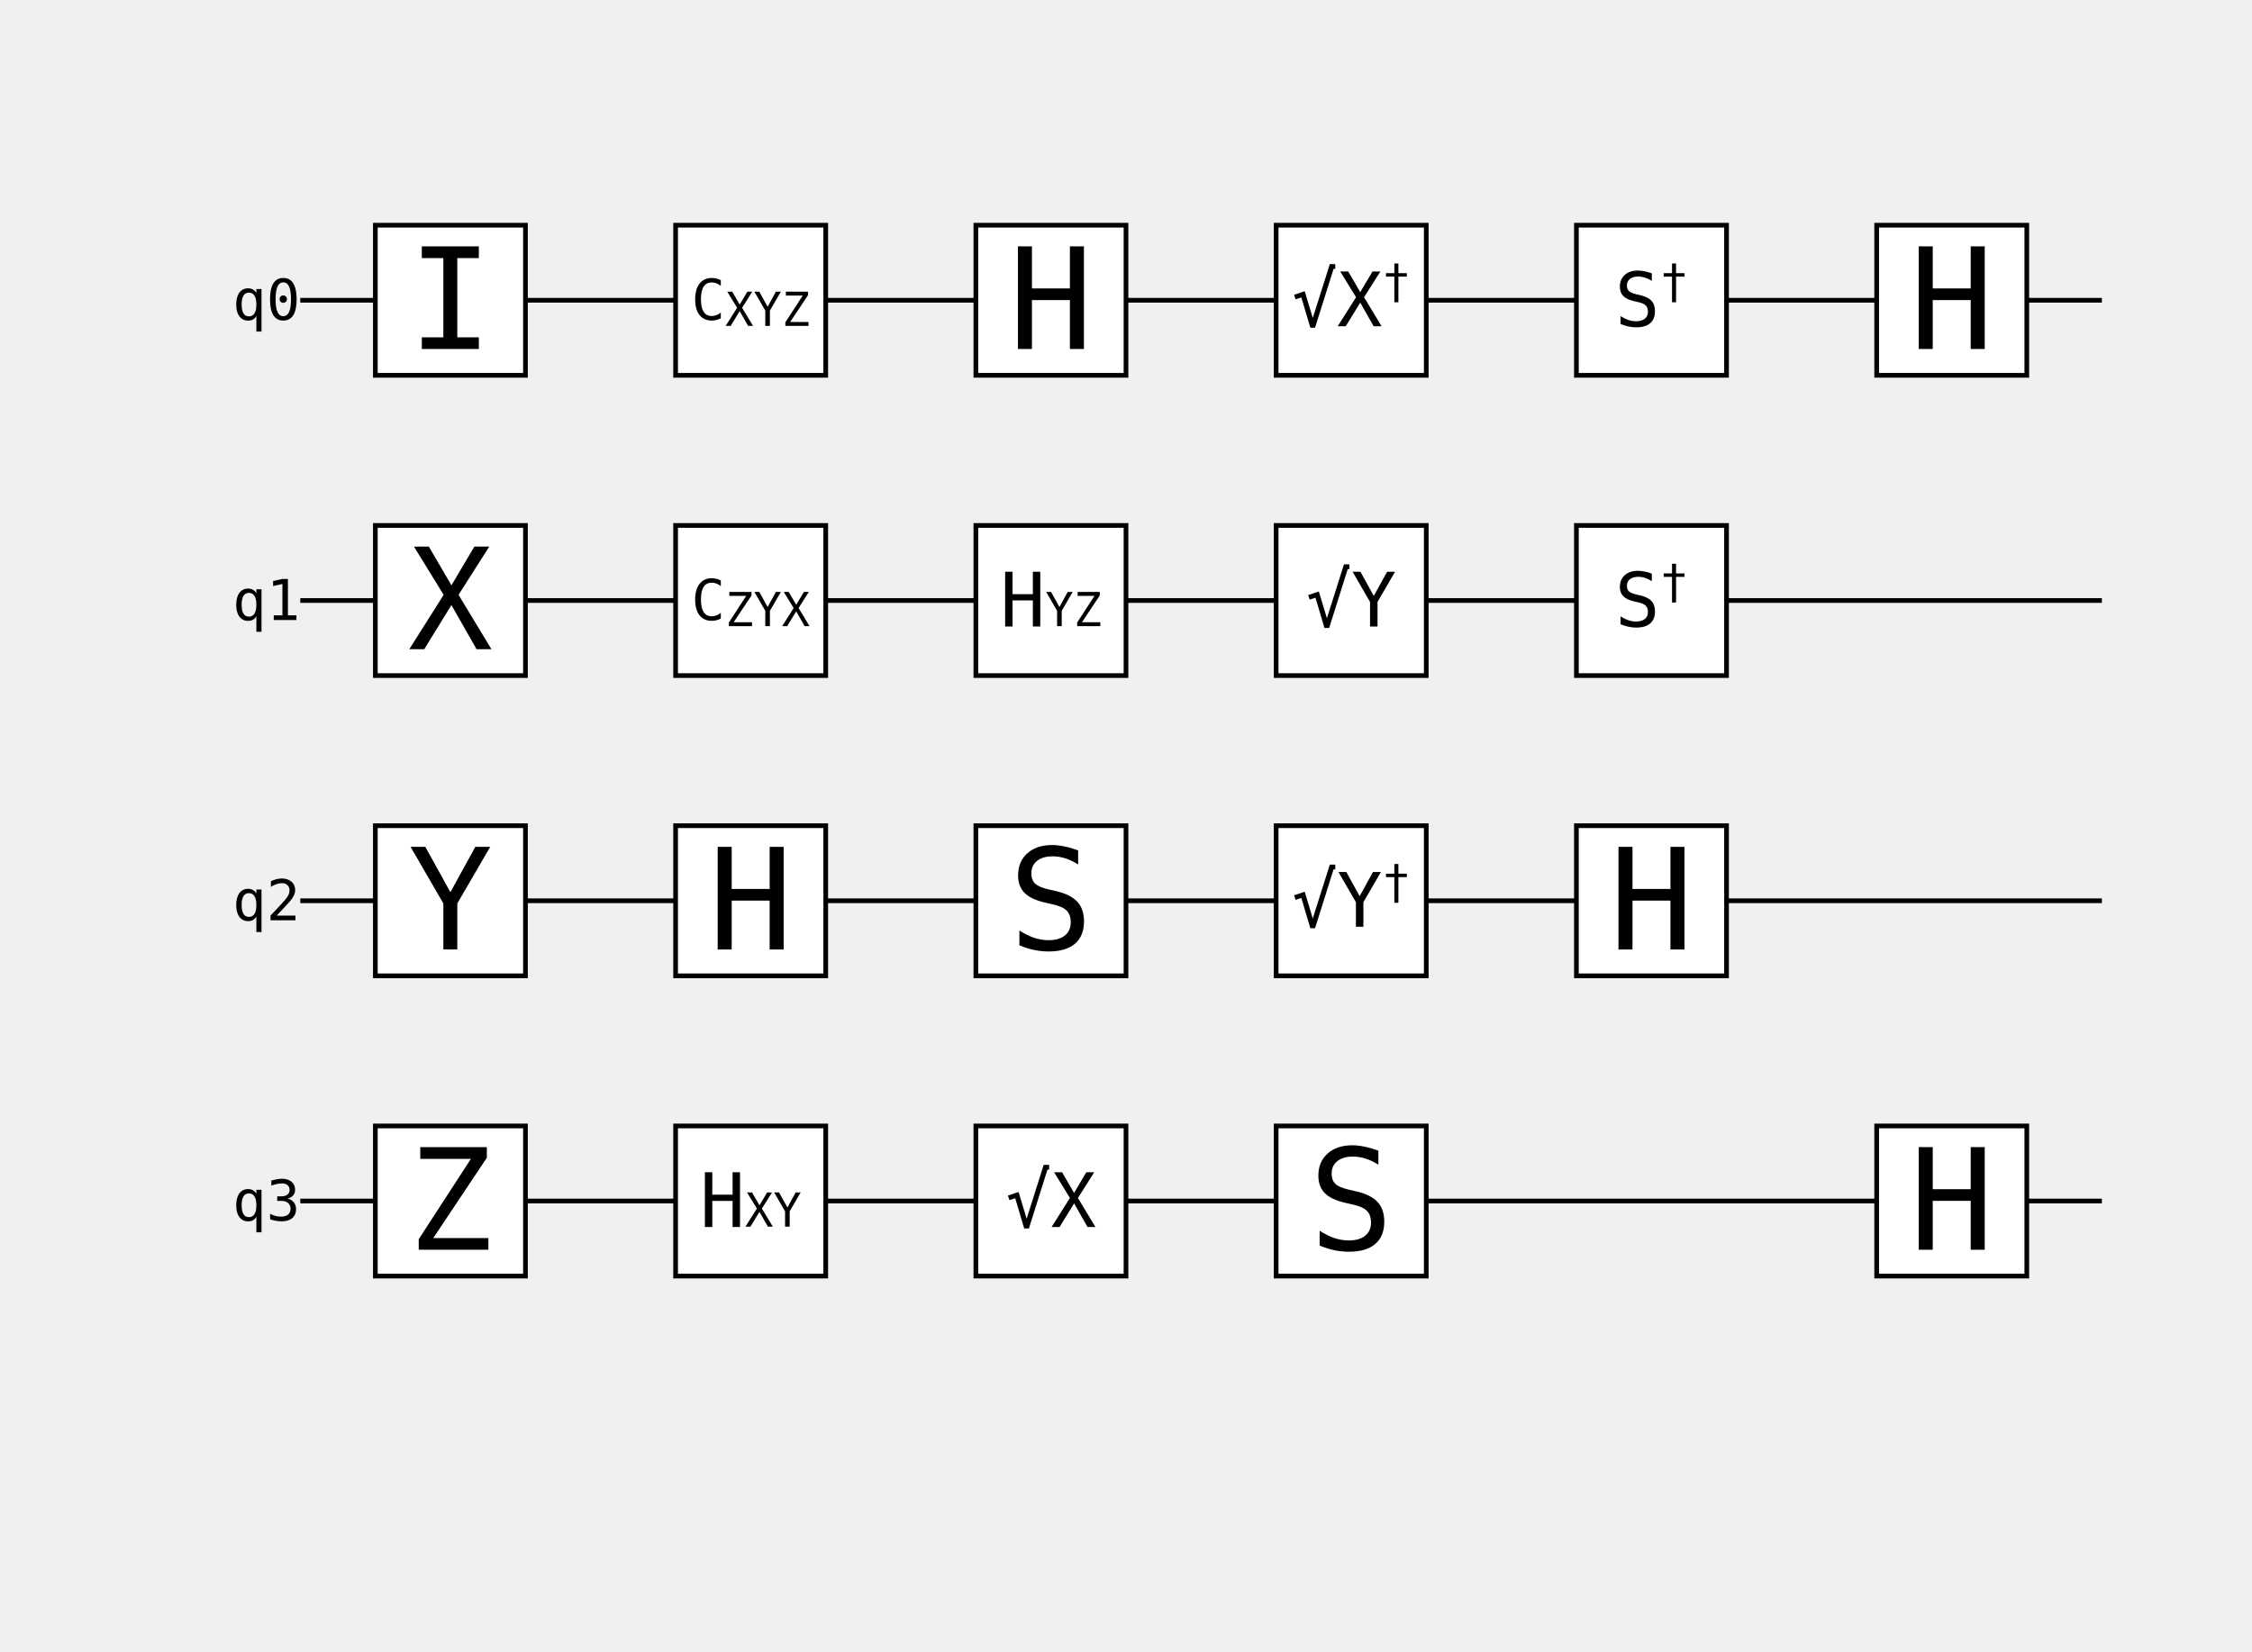
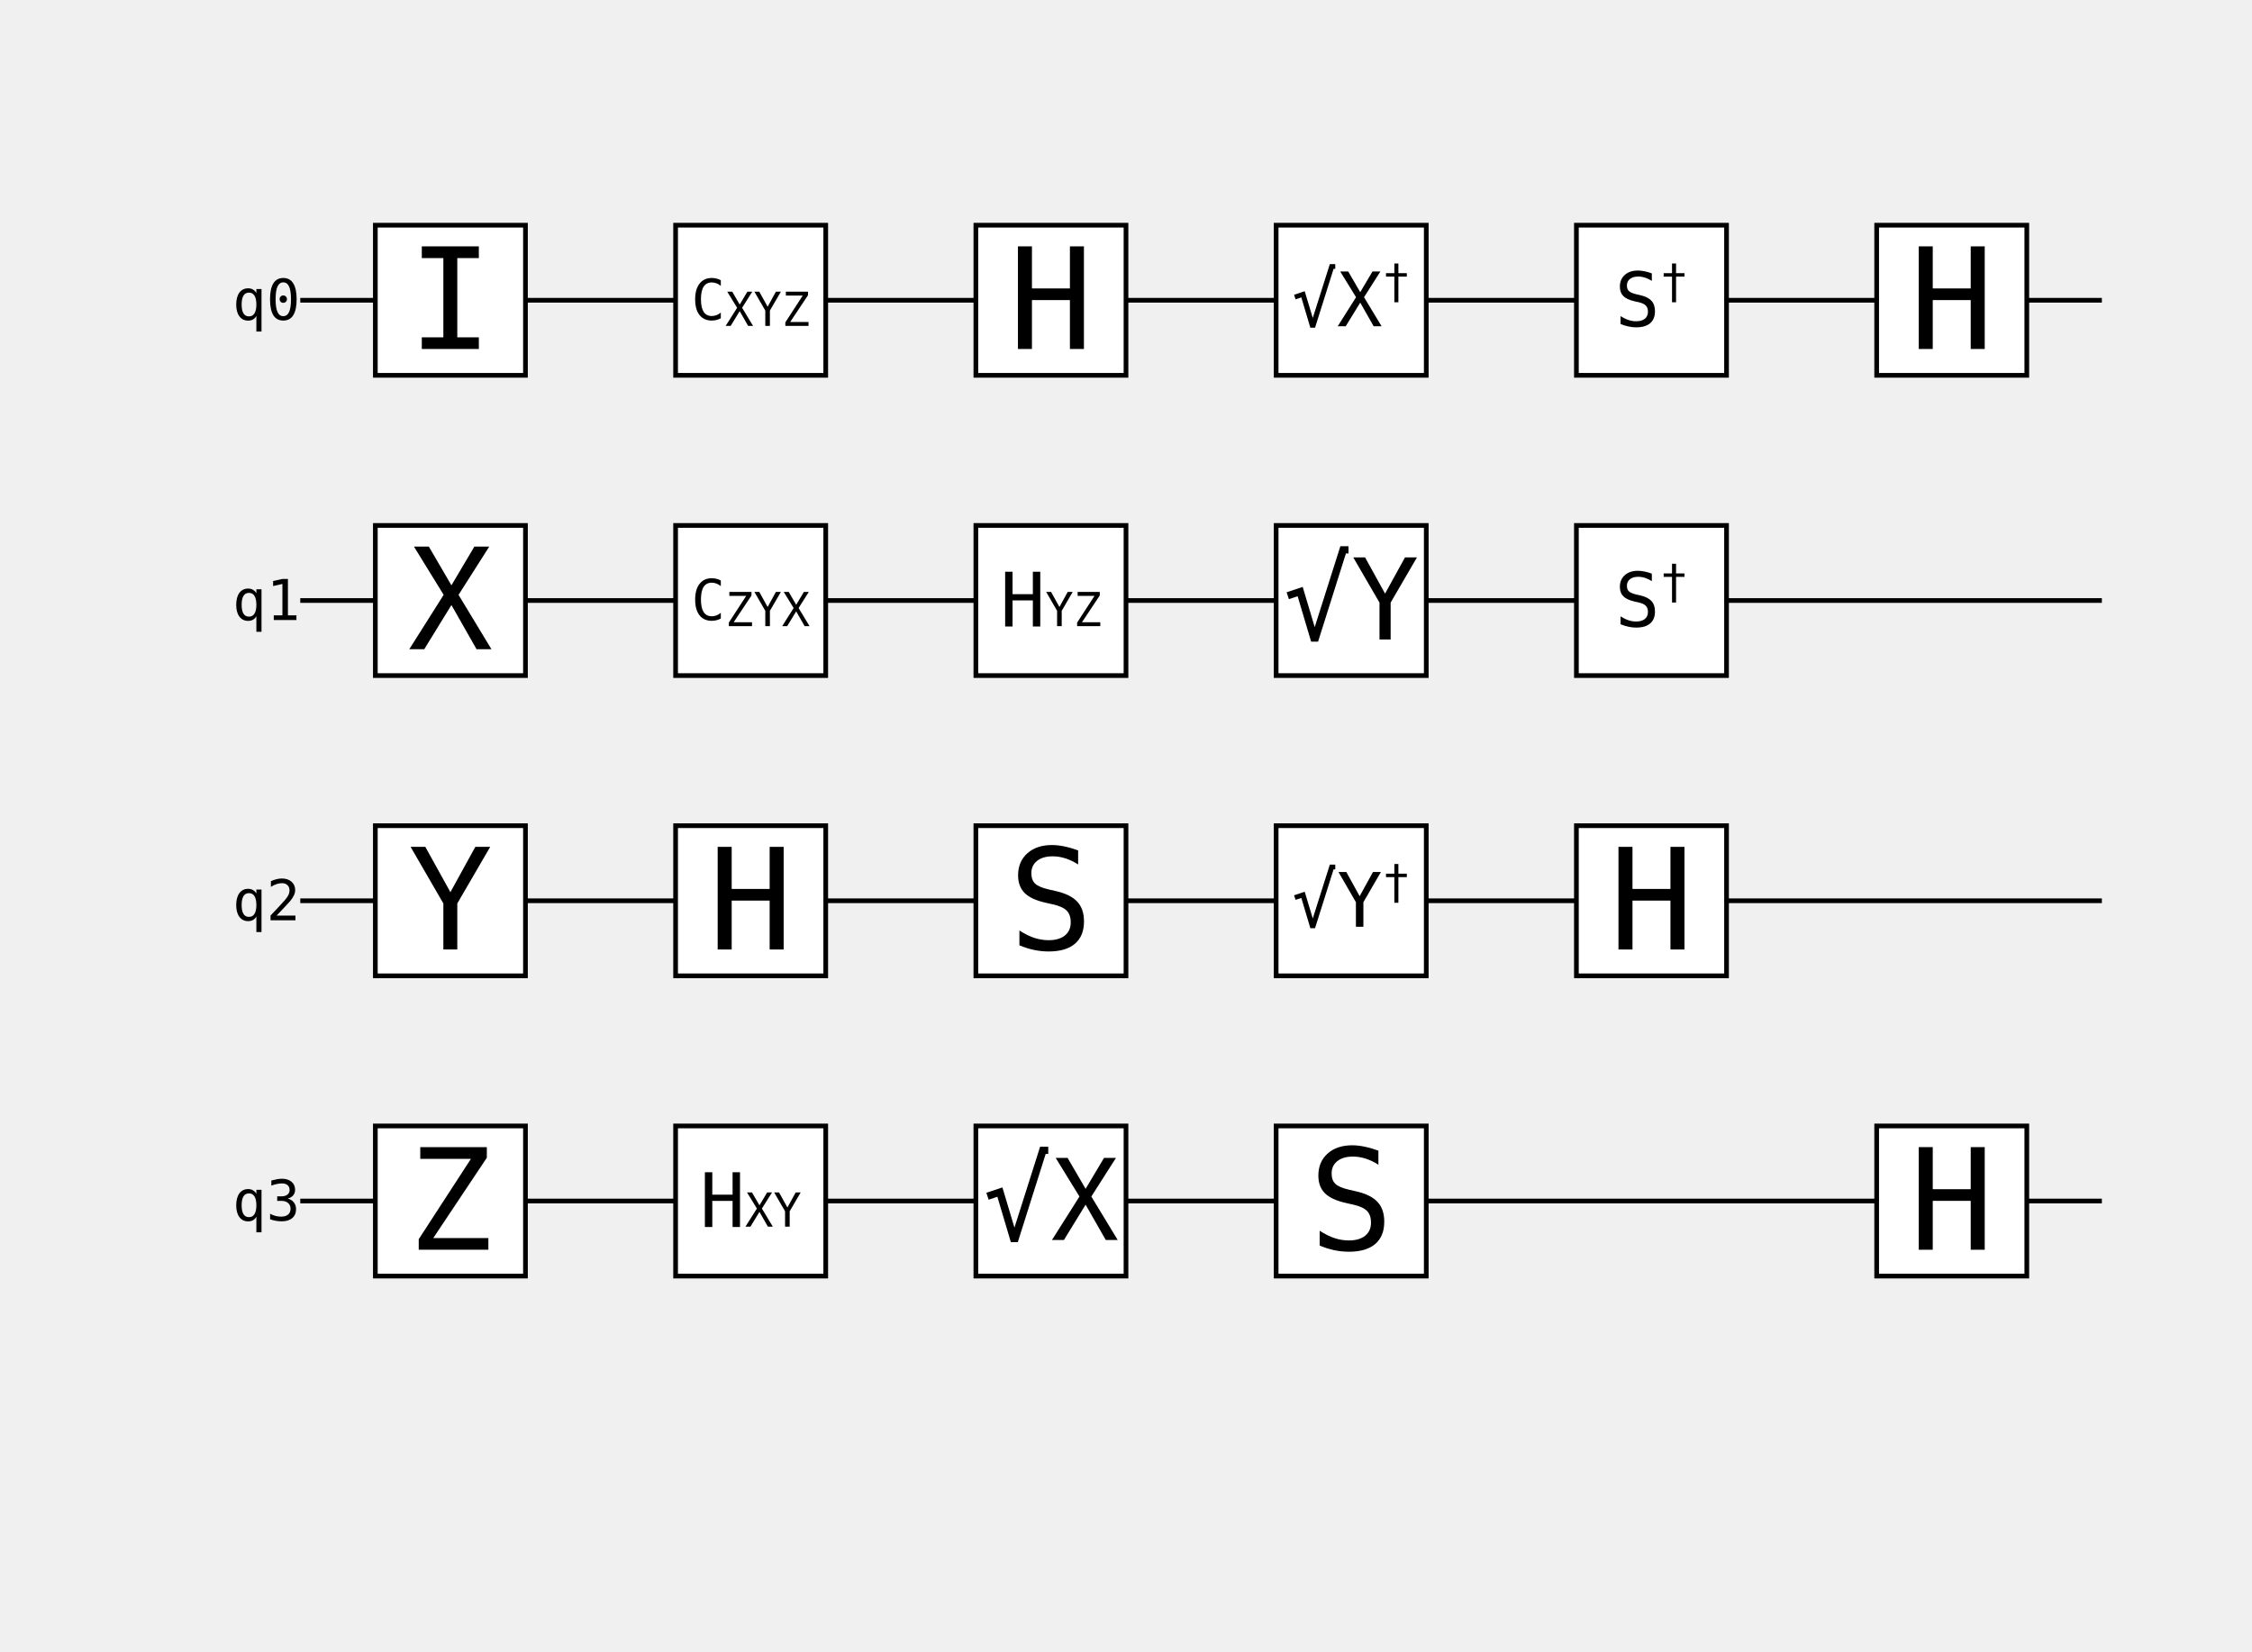
<svg xmlns="http://www.w3.org/2000/svg" viewBox="0 0 480 352" version="1.1">
  <path d="M64,64 L448,64 " stroke="black" />
  <text dominant-baseline="central" text-anchor="end" font-family="monospace" font-size="12" x="64" y="64">q0</text>
  <path d="M64,128 L448,128 " stroke="black" />
  <text dominant-baseline="central" text-anchor="end" font-family="monospace" font-size="12" x="64" y="128">q1</text>
  <path d="M64,192 L448,192 " stroke="black" />
  <text dominant-baseline="central" text-anchor="end" font-family="monospace" font-size="12" x="64" y="192">q2</text>
  <path d="M64,256 L448,256 " stroke="black" />
  <text dominant-baseline="central" text-anchor="end" font-family="monospace" font-size="12" x="64" y="256">q3</text>
  <rect x="80" y="48" width="32" height="32" stroke="black" fill="white" />
  <text dominant-baseline="central" text-anchor="middle" font-family="monospace" font-size="30" x="96" y="64">I</text>
  <rect x="80" y="112" width="32" height="32" stroke="black" fill="white" />
  <text dominant-baseline="central" text-anchor="middle" font-family="monospace" font-size="30" x="96" y="128">X</text>
  <rect x="80" y="176" width="32" height="32" stroke="black" fill="white" />
  <text dominant-baseline="central" text-anchor="middle" font-family="monospace" font-size="30" x="96" y="192">Y</text>
  <rect x="80" y="240" width="32" height="32" stroke="black" fill="white" />
  <text dominant-baseline="central" text-anchor="middle" font-family="monospace" font-size="30" x="96" y="256">Z</text>
  <rect x="144" y="48" width="32" height="32" stroke="black" fill="white" />
  <text dominant-baseline="central" text-anchor="middle" font-family="monospace" font-size="12" x="160" y="64">C<tspan baseline-shift="sub" font-size="10">XYZ</tspan>
  </text>
  <rect x="144" y="112" width="32" height="32" stroke="black" fill="white" />
  <text dominant-baseline="central" text-anchor="middle" font-family="monospace" font-size="12" x="160" y="128">C<tspan baseline-shift="sub" font-size="10">ZYX</tspan>
  </text>
  <rect x="144" y="176" width="32" height="32" stroke="black" fill="white" />
  <text dominant-baseline="central" text-anchor="middle" font-family="monospace" font-size="30" x="160" y="192">H</text>
  <rect x="144" y="240" width="32" height="32" stroke="black" fill="white" />
  <text dominant-baseline="central" text-anchor="middle" font-family="monospace" font-size="16" x="160" y="256">H<tspan baseline-shift="sub" font-size="10">XY</tspan>
  </text>
  <rect x="208" y="48" width="32" height="32" stroke="black" fill="white" />
  <text dominant-baseline="central" text-anchor="middle" font-family="monospace" font-size="30" x="224" y="64">H</text>
  <rect x="208" y="112" width="32" height="32" stroke="black" fill="white" />
  <text dominant-baseline="central" text-anchor="middle" font-family="monospace" font-size="16" x="224" y="128">H<tspan baseline-shift="sub" font-size="10">YZ</tspan>
  </text>
  <rect x="208" y="176" width="32" height="32" stroke="black" fill="white" />
  <text dominant-baseline="central" text-anchor="middle" font-family="monospace" font-size="30" x="224" y="192">S</text>
  <rect x="208" y="240" width="32" height="32" stroke="black" fill="white" />
-   <text dominant-baseline="central" text-anchor="middle" font-family="monospace" font-size="16" x="224" y="256">√X</text>
+   <text dominant-baseline="central" text-anchor="middle" font-family="monospace" font-size="24" x="224" y="256">√X</text>
  <rect x="272" y="48" width="32" height="32" stroke="black" fill="white" />
  <text dominant-baseline="central" text-anchor="middle" font-family="monospace" font-size="16" x="288" y="64">√X<tspan baseline-shift="super" font-size="10">†</tspan>
  </text>
  <rect x="272" y="112" width="32" height="32" stroke="black" fill="white" />
-   <text dominant-baseline="central" text-anchor="middle" font-family="monospace" font-size="16" x="288" y="128">√Y</text>
+   <text dominant-baseline="central" text-anchor="middle" font-family="monospace" font-size="24" x="288" y="128">√Y</text>
  <rect x="272" y="176" width="32" height="32" stroke="black" fill="white" />
  <text dominant-baseline="central" text-anchor="middle" font-family="monospace" font-size="16" x="288" y="192">√Y<tspan baseline-shift="super" font-size="10">†</tspan>
  </text>
  <rect x="272" y="240" width="32" height="32" stroke="black" fill="white" />
  <text dominant-baseline="central" text-anchor="middle" font-family="monospace" font-size="30" x="288" y="256">S</text>
  <rect x="336" y="48" width="32" height="32" stroke="black" fill="white" />
  <text dominant-baseline="central" text-anchor="middle" font-family="monospace" font-size="16" x="352" y="64">S<tspan baseline-shift="super" font-size="10">†</tspan>
  </text>
  <rect x="336" y="112" width="32" height="32" stroke="black" fill="white" />
  <text dominant-baseline="central" text-anchor="middle" font-family="monospace" font-size="16" x="352" y="128">S<tspan baseline-shift="super" font-size="10">†</tspan>
  </text>
  <rect x="336" y="176" width="32" height="32" stroke="black" fill="white" />
  <text dominant-baseline="central" text-anchor="middle" font-family="monospace" font-size="30" x="352" y="192">H</text>
  <rect x="400" y="48" width="32" height="32" stroke="black" fill="white" />
  <text dominant-baseline="central" text-anchor="middle" font-family="monospace" font-size="30" x="416" y="64">H</text>
  <rect x="400" y="240" width="32" height="32" stroke="black" fill="white" />
  <text dominant-baseline="central" text-anchor="middle" font-family="monospace" font-size="30" x="416" y="256">H</text>
</svg>
